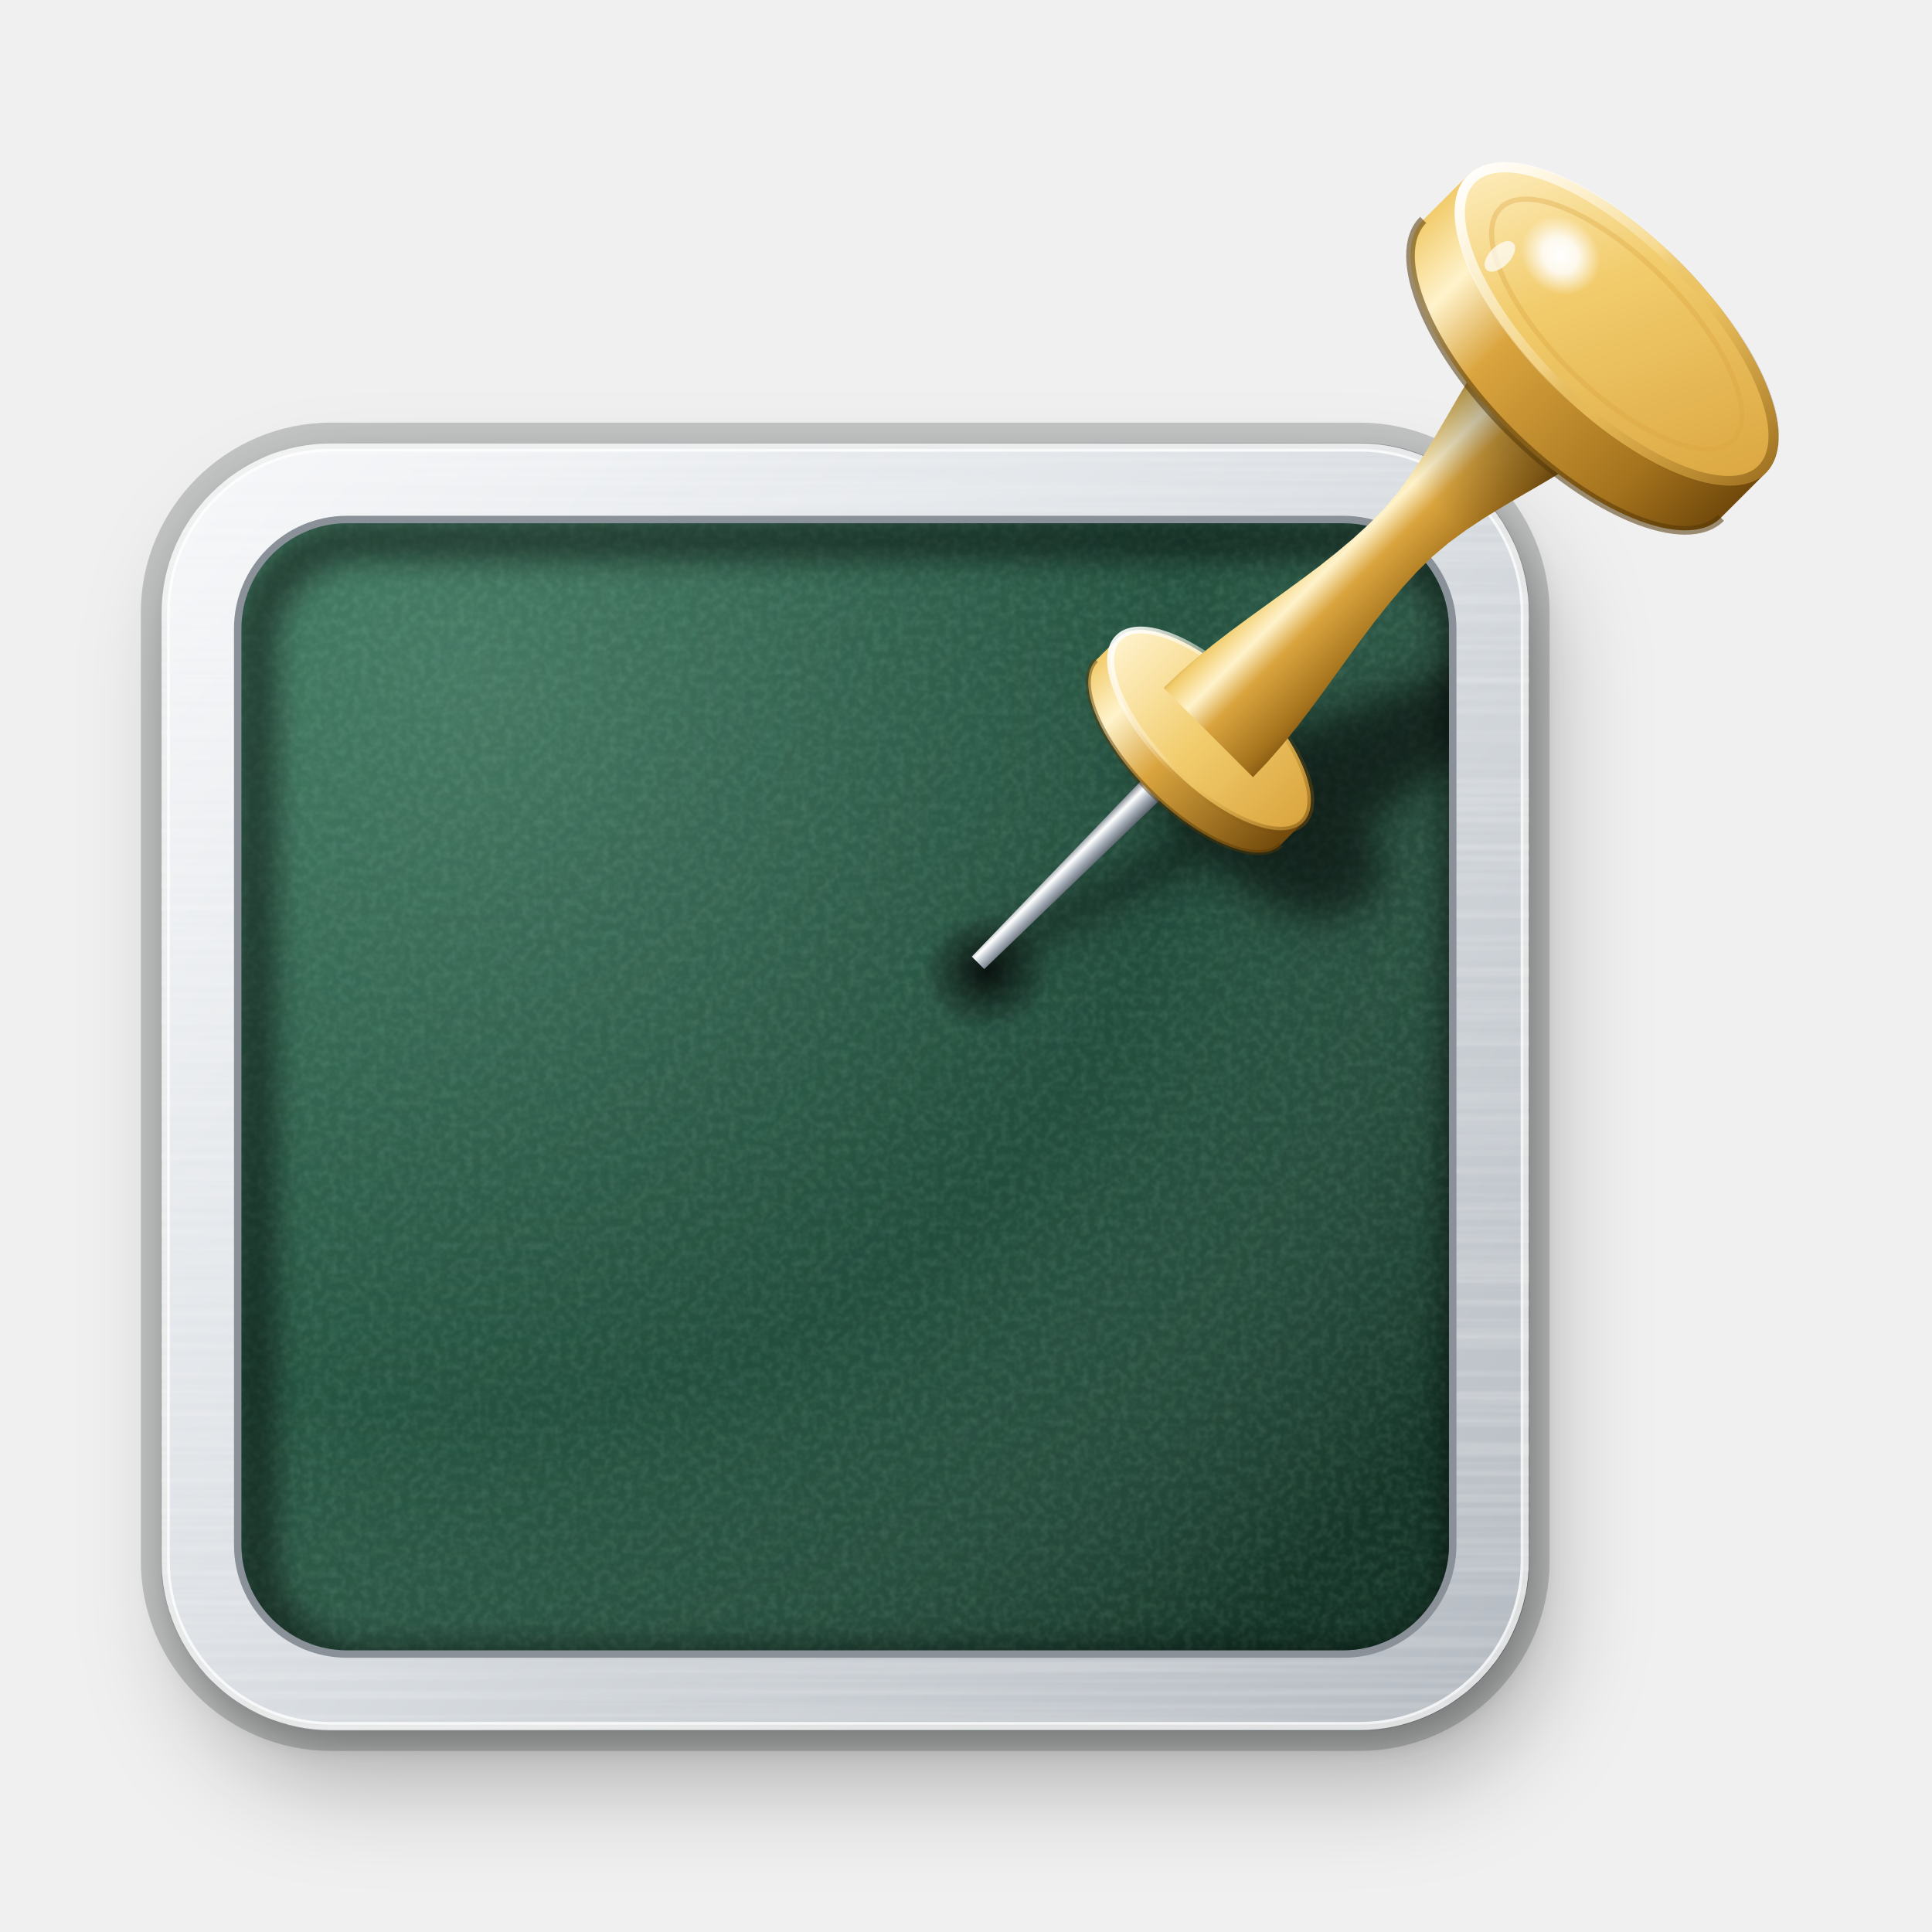
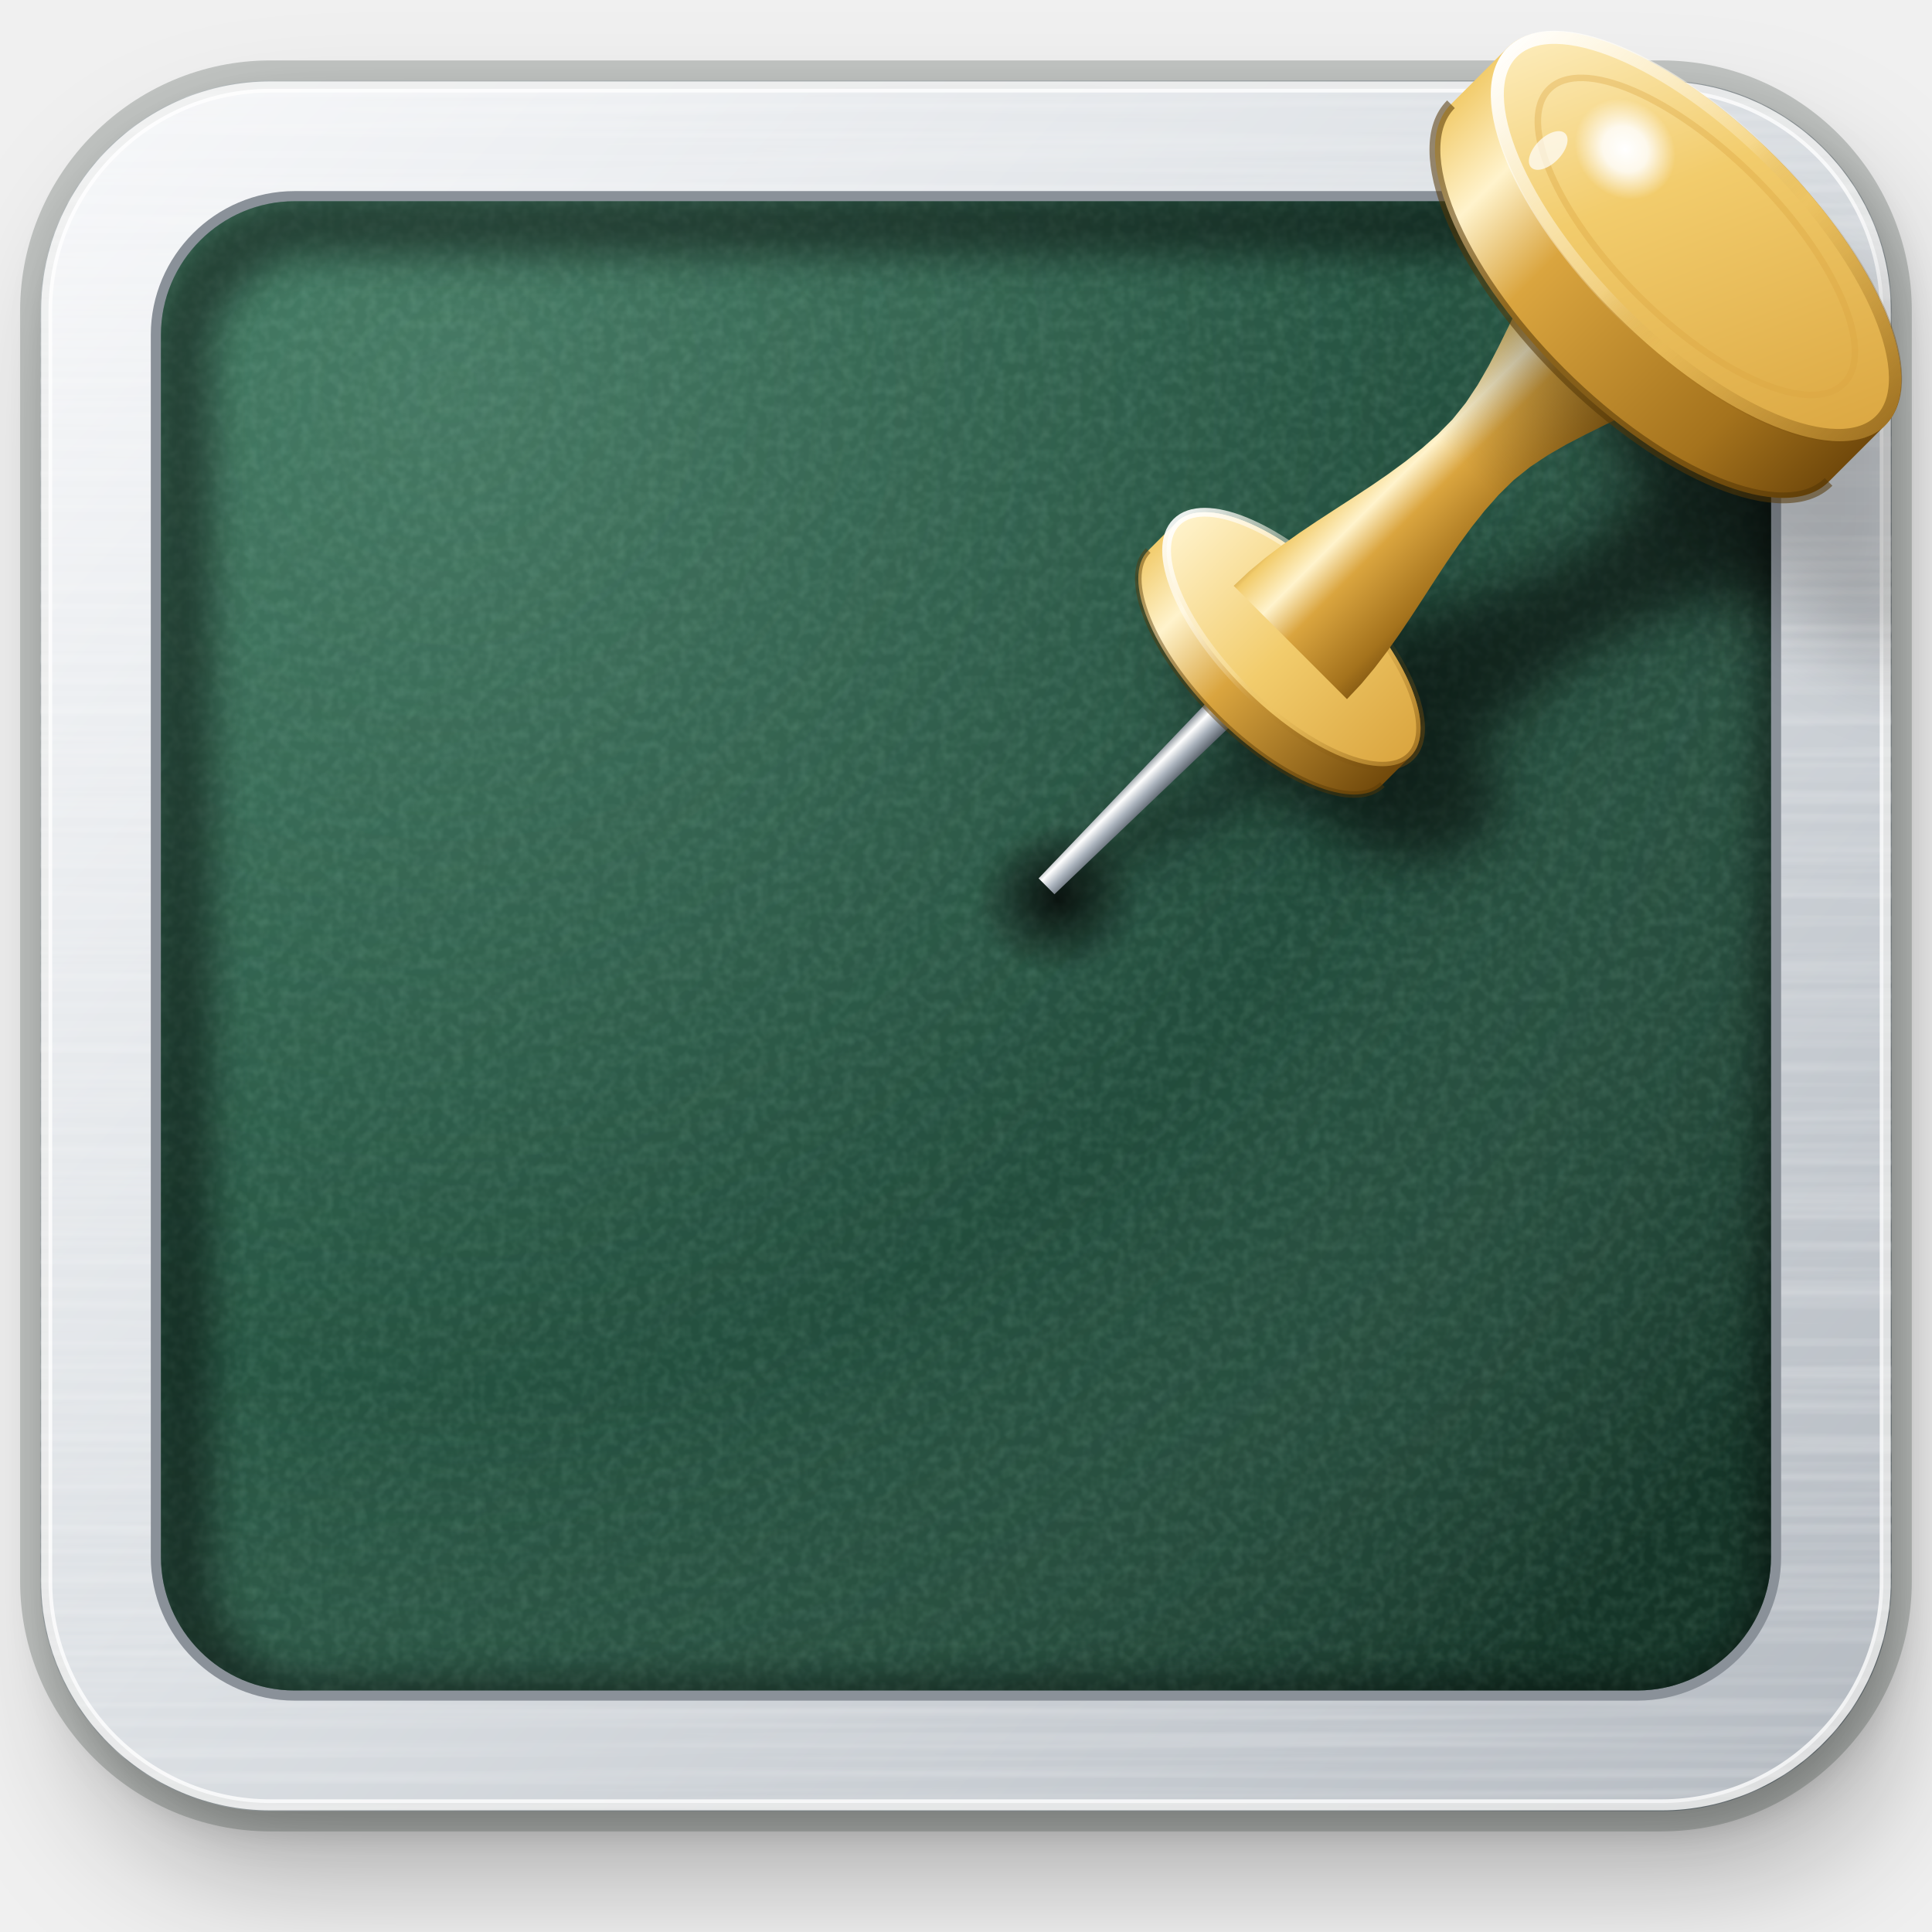
<svg xmlns="http://www.w3.org/2000/svg" viewBox="0 0 256 256" width="48" height="48">
  <defs>
-     <linearGradient id="alu" gradientUnits="userSpaceOnUse" x1="0" y1="0" x2="201.48" y2="189.63">
+     <linearGradient id="alu" gradientUnits="userSpaceOnUse" x1="0" y1="0" x2="201.09" y2="187.98">
      <stop offset="0" stop-color="#f7f8fa" />
      <stop offset="0.45" stop-color="#dde1e5" />
      <stop offset="1" stop-color="#b4bac1" />
    </linearGradient>
-     <linearGradient id="aluRim" gradientUnits="userSpaceOnUse" x1="0" y1="0" x2="201.48" y2="189.63">
+     <linearGradient id="aluRim" gradientUnits="userSpaceOnUse" x1="0" y1="0" x2="201.09" y2="187.98">
      <stop offset="0" stop-color="#dde1e5" />
      <stop offset="1" stop-color="#656c74" />
    </linearGradient>
-     <linearGradient id="edge" gradientUnits="userSpaceOnUse" x1="0" y1="0" x2="201.48" y2="0">
+     <linearGradient id="edge" gradientUnits="userSpaceOnUse" x1="0" y1="0" x2="201.09" y2="0">
      <stop offset="0" stop-color="#8a9199" />
      <stop offset="0.5" stop-color="#b4bac1" />
      <stop offset="1" stop-color="#656c74" />
    </linearGradient>
-     <linearGradient id="felt" gradientUnits="userSpaceOnUse" x1="0" y1="0" x2="201.48" y2="189.63">
+     <linearGradient id="felt" gradientUnits="userSpaceOnUse" x1="0" y1="0" x2="201.09" y2="187.98">
      <stop offset="0" stop-color="#2f6a52" />
      <stop offset="0.5" stop-color="#24503f" />
      <stop offset="1" stop-color="#183a2d" />
    </linearGradient>
-     <radialGradient id="feltKey" gradientUnits="userSpaceOnUse" cx="44.33" cy="34.13" r="181.33">
+     <radialGradient id="feltKey" gradientUnits="userSpaceOnUse" cx="44.24" cy="33.84" r="180.98">
      <stop offset="0" stop-color="#d6ffe8" stop-opacity=".16" />
      <stop offset=".6" stop-color="#d6ffe8" stop-opacity="0" />
      <stop offset="1" stop-color="#000e06" stop-opacity=".22" />
    </radialGradient>
    <radialGradient id="hole" cx=".5" cy=".5" r=".5">
      <stop offset="0" stop-color="#000" stop-opacity=".75" />
      <stop offset="1" stop-color="#000" stop-opacity="0" />
    </radialGradient>
-     <linearGradient id="capTop" gradientUnits="userSpaceOnUse" x1="-31" y1="0" x2="27.9" y2="26.04">
+     <linearGradient id="capTop" gradientUnits="userSpaceOnUse" x1="-29" y1="0" x2="26.1" y2="24.36">
      <stop offset="0" stop-color="#fff3cc" />
      <stop offset="0.42" stop-color="#f2cc6c" />
      <stop offset="1" stop-color="#daa53f" />
    </linearGradient>
-     <linearGradient id="capRim" gradientUnits="userSpaceOnUse" x1="-31" y1="0" x2="31" y2="0">
+     <linearGradient id="capRim" gradientUnits="userSpaceOnUse" x1="-29" y1="0" x2="29" y2="0">
      <stop offset="0" stop-color="#f2cc6c" />
      <stop offset="0.16" stop-color="#fff3cc" />
      <stop offset="0.34" stop-color="#daa53f" />
      <stop offset="0.78" stop-color="#a5731d" />
      <stop offset="1" stop-color="#71490b" />
    </linearGradient>
-     <linearGradient id="bevel" gradientUnits="userSpaceOnUse" x1="-31" y1="0" x2="31" y2="0">
+     <linearGradient id="bevel" gradientUnits="userSpaceOnUse" x1="-29" y1="0" x2="29" y2="0">
      <stop offset="0" stop-color="#ffffff" stop-opacity="0.95" />
      <stop offset="0.45" stop-color="#fff6dc" stop-opacity="0.25" />
      <stop offset="0.6" stop-color="#a5731d" stop-opacity="0" />
      <stop offset="1" stop-color="#71490b" stop-opacity="0.55" />
    </linearGradient>
-     <linearGradient id="flBevel" gradientUnits="userSpaceOnUse" x1="-19.22" y1="0" x2="19.22" y2="0">
+     <linearGradient id="flBevel" gradientUnits="userSpaceOnUse" x1="-17.98" y1="0" x2="17.98" y2="0">
      <stop offset="0" stop-color="#ffffff" stop-opacity="0.9" />
      <stop offset="0.45" stop-color="#fff6dc" stop-opacity="0.2" />
      <stop offset="0.6" stop-color="#a5731d" stop-opacity="0" />
      <stop offset="1" stop-color="#71490b" stop-opacity="0.5" />
    </linearGradient>
-     <linearGradient id="grip" gradientUnits="userSpaceOnUse" x1="-11.47" y1="0" x2="11.47" y2="0">
+     <linearGradient id="grip" gradientUnits="userSpaceOnUse" x1="-10.73" y1="0" x2="10.73" y2="0">
      <stop offset="0" stop-color="#a5731d" />
      <stop offset="0.12" stop-color="#f2cc6c" />
      <stop offset="0.3" stop-color="#fff3cc" />
      <stop offset="0.48" stop-color="#daa53f" />
      <stop offset="0.82" stop-color="#a5731d" />
      <stop offset="1" stop-color="#71490b" />
    </linearGradient>
-     <linearGradient id="gripShade" gradientUnits="userSpaceOnUse" x1="0" y1="24.92" x2="0" y2="50.84">
+     <linearGradient id="gripShade" gradientUnits="userSpaceOnUse" x1="0" y1="23.32" x2="0" y2="47.56">
      <stop offset="0" stop-color="#000" stop-opacity="0.45" />
      <stop offset="1" stop-color="#000" stop-opacity="0" />
    </linearGradient>
-     <linearGradient id="flTop" gradientUnits="userSpaceOnUse" x1="-19.22" y1="0" x2="19.22" y2="0">
+     <linearGradient id="flTop" gradientUnits="userSpaceOnUse" x1="-17.98" y1="0" x2="17.98" y2="0">
      <stop offset="0" stop-color="#fff3cc" />
      <stop offset="0.5" stop-color="#f2cc6c" />
      <stop offset="1" stop-color="#daa53f" />
    </linearGradient>
-     <linearGradient id="flRim" gradientUnits="userSpaceOnUse" x1="-19.22" y1="0" x2="19.22" y2="0">
+     <linearGradient id="flRim" gradientUnits="userSpaceOnUse" x1="-17.98" y1="0" x2="17.98" y2="0">
      <stop offset="0" stop-color="#f2cc6c" />
      <stop offset="0.2" stop-color="#fff3cc" />
      <stop offset="0.45" stop-color="#daa53f" />
      <stop offset="1" stop-color="#71490b" />
    </linearGradient>
-     <linearGradient id="needle" gradientUnits="userSpaceOnUse" x1="-2.17" y1="0" x2="2.17" y2="0">
+     <linearGradient id="needle" gradientUnits="userSpaceOnUse" x1="-2.03" y1="0" x2="2.03" y2="0">
      <stop offset="0" stop-color="#6f7983" />
      <stop offset="0.3" stop-color="#ffffff" />
      <stop offset="0.6" stop-color="#a9b2bc" />
      <stop offset="1" stop-color="#4d555e" />
    </linearGradient>
    <radialGradient id="spec" cx=".5" cy=".5" r=".5">
      <stop offset="0" stop-color="#fff" />
      <stop offset=".45" stop-color="#fff" stop-opacity=".85" />
      <stop offset="1" stop-color="#fff" stop-opacity="0" />
    </radialGradient>
    <filter id="weave" x="0" y="0" width="1" height="1">
      <feTurbulence type="fractalNoise" baseFrequency=".85" numOctaves="2" seed="7" />
      <feColorMatrix values="0 0 0 0 .6  0 0 0 0 1  0 0 0 0 .8  0 0 0 .6 -.22" />
      <feComposite in2="SourceGraphic" operator="in" />
    </filter>
    <filter id="brush" x="0" y="0" width="1" height="1">
      <feTurbulence type="fractalNoise" baseFrequency=".012 .9" numOctaves="2" seed="3" />
      <feColorMatrix values="0 0 0 0 1  0 0 0 0 1  0 0 0 0 1  0 0 0 .9 -.35" />
      <feComposite in2="SourceGraphic" operator="in" />
    </filter>
    <filter id="blurS" x="-30%" y="-30%" width="160%" height="160%">
      <feGaussianBlur stdDeviation="2" />
    </filter>
    <filter id="blurM" x="-30%" y="-30%" width="160%" height="160%">
      <feGaussianBlur stdDeviation="4.5" />
    </filter>
    <filter id="blurL" x="-30%" y="-30%" width="160%" height="170%">
      <feGaussianBlur stdDeviation="7" />
    </filter>
    <clipPath id="feltClip">
-       <path d="M27.37 11.85 L174.11 11.85 C182.65 11.85 189.63 18.84 189.63 27.37 L189.63 162.26 C189.63 170.79 182.65 177.78 174.11 177.78 L27.37 177.78 C18.84 177.78 11.85 170.79 11.85 162.26 L11.85 27.37 C11.85 18.84 18.84 11.85 27.37 11.85 Z" />
+       <path d="M27.62 13.11 L173.47 13.11 C181.45 13.11 187.98 19.64 187.98 27.62 L187.98 160.36 C187.98 168.33 181.45 174.86 173.47 174.86 L27.62 174.86 C19.64 174.86 13.11 168.33 13.11 160.36 L13.11 27.62 C13.11 19.64 19.64 13.11 27.62 13.11 Z" />
    </clipPath>
    <clipPath id="faceClip">
-       <path d="M25 0 L176.48 0 C190.23 0 201.48 11.25 201.48 25 L201.48 164.63 C201.48 178.38 190.23 189.63 176.48 189.63 L25 189.63 C11.25 189.63 0 178.38 0 164.63 L0 25 C0 11.25 11.25 0 25 0 Z" />
+       <path d="M25 0 L176.09 0 C189.84 0 201.09 11.25 201.09 25 L201.09 162.98 C201.09 176.73 189.84 187.98 176.09 187.98 L25 187.98 C11.25 187.98 0 176.73 0 162.98 L0 25 C0 11.25 11.25 0 25 0 Z" />
    </clipPath>
  </defs>
-   <g transform="translate(21.33 58.67) scale(0.9)">
-     <path d="M28 8 L179.48 8 C193.23 8 204.48 19.25 204.48 33 L204.48 172.63 C204.48 186.38 193.23 197.63 179.48 197.63 L28 197.63 C14.25 197.63 3 186.38 3 172.63 L3 33 C3 19.25 14.25 8 28 8 Z" fill="#000" opacity=".26" filter="url(#blurL)" />
-     <path d="M26 2 L177.48 2 C191.23 2 202.48 13.25 202.48 27 L202.48 166.63 C202.48 180.38 191.23 191.63 177.48 191.63 L26 191.63 C12.25 191.63 1 180.38 1 166.63 L1 27 C1 13.25 12.25 2 26 2 Z" fill="#000" opacity=".18" filter="url(#blurS)" />
-     <path d="M25 0 L176.48 0 C190.23 0 201.48 11.25 201.48 25 L201.48 164.63 C201.48 178.38 190.23 189.63 176.48 189.63 L25 189.63 C11.25 189.63 0 178.38 0 164.63 L0 25 C0 11.25 11.25 0 25 0 Z" fill="url(#aluRim)" />
-     <path d="M25 0 L176.48 0 C190.23 0 201.48 11.25 201.48 25 L201.48 164.63 C201.48 178.38 190.23 189.63 176.48 189.63 L25 189.63 C11.25 189.63 0 178.38 0 164.63 L0 25 C0 11.25 11.25 0 25 0 Z" fill="none" stroke="#1d2a24" stroke-opacity=".22" stroke-width="5.93" />
-     <path d="M25 0.9 L176.48 0.9 C189.74 0.9 200.58 11.74 200.58 25 L200.58 164.63 C200.58 177.88 189.74 188.73 176.48 188.73 L25 188.73 C11.75 188.73 0.9 177.88 0.9 164.63 L0.9 25 C0.9 11.75 11.74 0.9 25 0.9 Z" fill="url(#alu)" />
-     <path d="M25 0.7 L176.48 0.7 C189.85 0.7 200.78 11.63 200.78 25 L200.78 164.63 C200.78 177.99 189.85 188.93 176.48 188.93 L25 188.93 C11.63 188.93 0.7 177.99 0.7 164.63 L0.7 25 C0.7 11.63 11.63 0.7 25 0.7 Z" fill="none" stroke="#fff" stroke-opacity=".8" stroke-width="1.2" />
-     <path d="M25 0 L176.48 0 C190.23 0 201.48 11.25 201.48 25 L201.48 164.63 C201.48 178.38 190.23 189.63 176.48 189.63 L25 189.63 C11.25 189.63 0 178.38 0 164.63 L0 25 C0 11.25 11.25 0 25 0 Z M27.37 11.85 L174.11 11.85 C182.65 11.85 189.63 18.84 189.63 27.37 L189.63 162.26 C189.63 170.79 182.65 177.78 174.11 177.78 L27.37 177.78 C18.84 177.78 11.85 170.79 11.85 162.26 L11.85 27.37 C11.85 18.84 18.84 11.85 27.37 11.85 Z" fill-rule="evenodd" fill="#fff" filter="url(#brush)" opacity=".5" />
-     <path d="M27.37 10.75 L174.11 10.75 C183.25 10.75 190.73 18.23 190.73 27.37 L190.73 162.26 C190.73 171.4 183.25 178.88 174.11 178.88 L27.37 178.88 C18.23 178.88 10.75 171.4 10.75 162.26 L10.75 27.37 C10.75 18.23 18.23 10.75 27.37 10.75 Z" fill="#8a9199" />
-     <path d="M27.37 11.85 L174.11 11.85 C182.65 11.85 189.63 18.84 189.63 27.37 L189.63 162.26 C189.63 170.79 182.65 177.78 174.11 177.78 L27.37 177.78 C18.84 177.78 11.85 170.79 11.85 162.26 L11.85 27.37 C11.85 18.84 18.84 11.85 27.37 11.85 Z" fill="url(#felt)" />
-     <path d="M27.37 11.85 L174.11 11.85 C182.65 11.85 189.63 18.84 189.63 27.37 L189.63 162.26 C189.63 170.79 182.65 177.78 174.11 177.78 L27.37 177.78 C18.84 177.78 11.85 170.79 11.85 162.26 L11.85 27.37 C11.85 18.84 18.84 11.85 27.37 11.85 Z" fill="url(#feltKey)" />
+   <g transform="translate(5.33 10.67) scale(1.22)">
+     <path d="M28 8 L179.09 8 C192.84 8 204.09 19.25 204.09 33 L204.09 170.98 C204.09 184.73 192.84 195.98 179.09 195.98 L28 195.98 C14.25 195.98 3 184.73 3 170.98 L3 33 C3 19.25 14.25 8 28 8 Z" fill="#000" opacity=".26" filter="url(#blurL)" />
+     <path d="M26 2 L177.09 2 C190.84 2 202.09 13.25 202.09 27 L202.09 164.98 C202.09 178.73 190.84 189.98 177.09 189.98 L26 189.98 C12.25 189.98 1 178.73 1 164.98 L1 27 C1 13.25 12.25 2 26 2 Z" fill="#000" opacity=".18" filter="url(#blurS)" />
+     <path d="M25 0 L176.09 0 C189.84 0 201.09 11.25 201.09 25 L201.09 162.98 C201.09 176.73 189.84 187.98 176.09 187.98 L25 187.98 C11.25 187.98 0 176.73 0 162.98 L0 25 C0 11.25 11.25 0 25 0 Z" fill="url(#aluRim)" />
+     <path d="M25 0 L176.09 0 C189.84 0 201.09 11.25 201.09 25 L201.09 162.98 C201.09 176.73 189.84 187.98 176.09 187.98 L25 187.98 C11.25 187.98 0 176.73 0 162.98 L0 25 C0 11.25 11.25 0 25 0 Z" fill="none" stroke="#1d2a24" stroke-opacity=".22" stroke-width="4.37" />
+     <path d="M25 0.9 L176.09 0.9 C189.35 0.9 200.19 11.74 200.19 25 L200.19 162.98 C200.19 176.23 189.35 187.08 176.09 187.08 L25 187.08 C11.75 187.08 0.9 176.23 0.9 162.98 L0.9 25 C0.9 11.75 11.74 0.9 25 0.9 Z" fill="url(#alu)" />
+     <path d="M25 0.7 L176.09 0.7 C189.46 0.7 200.39 11.63 200.39 25 L200.39 162.98 C200.39 176.34 189.46 187.28 176.09 187.28 L25 187.28 C11.63 187.28 0.7 176.34 0.7 162.98 L0.7 25 C0.7 11.63 11.63 0.7 25 0.7 Z" fill="none" stroke="#fff" stroke-opacity=".8" stroke-width="1.2" />
+     <path d="M25 0 L176.09 0 C189.84 0 201.09 11.25 201.09 25 L201.09 162.98 C201.09 176.73 189.84 187.98 176.09 187.98 L25 187.98 C11.25 187.98 0 176.73 0 162.98 L0 25 C0 11.25 11.25 0 25 0 Z M27.62 13.11 L173.47 13.11 C181.45 13.11 187.98 19.64 187.98 27.62 L187.98 160.36 C187.98 168.33 181.45 174.86 173.47 174.86 L27.62 174.86 C19.64 174.86 13.11 168.33 13.11 160.36 L13.11 27.62 C13.11 19.64 19.64 13.11 27.62 13.11 Z" fill-rule="evenodd" fill="#fff" filter="url(#brush)" opacity=".5" />
+     <path d="M27.62 12.01 L173.47 12.01 C182.05 12.01 189.08 19.04 189.08 27.62 L189.08 160.36 C189.08 168.94 182.05 175.96 173.47 175.96 L27.62 175.96 C19.04 175.96 12.01 168.94 12.01 160.36 L12.01 27.62 C12.01 19.04 19.04 12.01 27.62 12.01 Z" fill="#8a9199" />
+     <path d="M27.62 13.11 L173.47 13.11 C181.45 13.11 187.98 19.64 187.98 27.62 L187.98 160.36 C187.98 168.33 181.45 174.86 173.47 174.86 L27.62 174.86 C19.64 174.86 13.11 168.33 13.11 160.36 L13.11 27.62 C13.11 19.64 19.64 13.11 27.62 13.11 Z" fill="url(#felt)" />
+     <path d="M27.62 13.11 L173.47 13.11 C181.45 13.11 187.98 19.64 187.98 27.62 L187.98 160.36 C187.98 168.33 181.45 174.86 173.47 174.86 L27.62 174.86 C19.64 174.86 13.11 168.33 13.11 160.36 L13.11 27.62 C13.11 19.64 19.64 13.11 27.62 13.11 Z" fill="url(#feltKey)" />
    <g clip-path="url(#feltClip)">
-       <rect x="0" y="0" width="201.48" height="189.63" fill="#fff" filter="url(#weave)" opacity=".32" />
-       <path d="M27.37 11.85 L174.11 11.85 C182.65 11.85 189.63 18.84 189.63 27.37 L189.63 162.26 C189.63 170.79 182.65 177.78 174.11 177.78 L27.37 177.78 C18.84 177.78 11.85 170.79 11.85 162.26 L11.85 27.37 C11.85 18.84 18.84 11.85 27.37 11.85 Z" fill="none" stroke="#000" stroke-opacity=".45" stroke-width="6.52" filter="url(#blurS)" transform="translate(2 2.4)" />
+       <rect x="0" y="0" width="201.09" height="187.98" fill="#fff" filter="url(#weave)" opacity=".32" />
+       <path d="M27.62 13.11 L173.47 13.11 C181.45 13.11 187.98 19.64 187.98 27.62 L187.98 160.36 C187.98 168.33 181.45 174.86 173.47 174.86 L27.62 174.86 C19.64 174.86 13.11 168.33 13.11 160.36 L13.11 27.62 C13.11 19.64 19.64 13.11 27.62 13.11 Z" fill="none" stroke="#000" stroke-opacity=".45" stroke-width="7.21" filter="url(#blurS)" transform="translate(2 2.4)" />
      <g opacity=".42" filter="url(#blurM)">
-         <g transform="matrix(1.14 0.16 -0.14 0.84 -6.09 -7)">
-           <g transform="translate(223.53 -26.67) rotate(45)">
-             <path d="M-31 13.02 A31 13.02 0 0 1 31 13.02 L31 22.32 A31 13.02 0 0 1 -31 22.32 Z" />
-             <path d="M-11.47 22.32 L-11.33 25.45 L-10.95 28.59 L-10.38 31.72 L-9.66 34.86 L-8.86 37.99 L-8.01 41.13 L-7.18 44.26 L-6.41 47.4 L-5.76 50.53 L-5.27 53.67 L-5 56.8 L-4.98 59.93 L-5.13 63.07 L-5.41 66.2 L-5.78 69.34 L-6.24 72.47 L-6.74 75.61 L-7.26 78.74 L-7.77 81.88 L-8.25 85.01 L-8.67 88.15 L-9 91.28 L-9.22 94.42 L-9.3 97.55 L9.3 97.55 L9.22 94.42 L9 91.28 L8.67 88.15 L8.25 85.01 L7.77 81.88 L7.26 78.74 L6.74 75.61 L6.24 72.47 L5.78 69.34 L5.41 66.2 L5.13 63.07 L4.98 59.93 L5 56.8 L5.27 53.67 L5.76 50.53 L6.41 47.4 L7.18 44.26 L8.01 41.13 L8.86 37.99 L9.66 34.86 L10.38 31.72 L10.95 28.59 L11.33 25.45 L11.47 22.32 Z" />
-             <path d="M-19.22 97.55 L-19.22 102.2 A19.22 8.07 0 0 0 19.22 102.2 L19.22 97.55 A19.22 8.07 0 0 0 -19.22 97.55 Z" />
-             <path d="M-2.17 100.2 L2.17 100.2 L1.52 146 L-1.52 146 Z" />
+         <g transform="matrix(1.14 0.16 -0.14 0.84 -3.03 -3.48)">
+           <g transform="translate(188.49 8.32) rotate(45)">
+             <path d="M-29 12.18 A29 12.18 0 0 1 29 12.18 L29 20.88 A29 12.18 0 0 1 -29 20.88 Z" />
+             <path d="M-10.73 20.88 L-10.6 23.1 L-10.24 25.31 L-9.71 27.53 L-9.04 29.74 L-8.28 31.96 L-7.49 34.17 L-6.72 36.39 L-6 38.6 L-5.39 40.82 L-4.93 43.03 L-4.68 45.25 L-4.66 47.47 L-4.8 49.68 L-5.06 51.9 L-5.41 54.11 L-5.83 56.33 L-6.3 58.54 L-6.79 60.76 L-7.27 62.97 L-7.72 65.19 L-8.11 67.4 L-8.42 69.62 L-8.63 71.83 L-8.7 74.05 L8.7 74.05 L8.63 71.83 L8.42 69.62 L8.11 67.4 L7.72 65.19 L7.27 62.97 L6.79 60.76 L6.3 58.54 L5.83 56.33 L5.41 54.11 L5.06 51.9 L4.8 49.68 L4.66 47.47 L4.68 45.25 L4.93 43.03 L5.39 40.82 L6 38.6 L6.72 36.39 L7.49 34.17 L8.28 31.96 L9.04 29.74 L9.71 27.53 L10.24 25.31 L10.6 23.1 L10.73 20.88 Z" />
+             <path d="M-17.98 74.05 L-17.98 78.4 A17.98 7.55 0 0 0 17.98 78.4 L17.98 74.05 A17.98 7.55 0 0 0 -17.98 74.05 Z" />
+             <path d="M-2.03 76.4 L2.03 76.4 L1.42 112 L-1.42 112 Z" />
          </g>
        </g>
      </g>
      <g opacity=".3" filter="url(#blurS)">
-         <g transform="matrix(1.14 0.16 -0.14 0.84 -6.09 -7)">
-           <g transform="translate(223.53 -26.67) rotate(45)">
-             <path d="M-31 13.02 A31 13.02 0 0 1 31 13.02 L31 22.32 A31 13.02 0 0 1 -31 22.32 Z" />
-             <path d="M-11.47 22.32 L-11.33 25.45 L-10.95 28.59 L-10.38 31.72 L-9.66 34.86 L-8.86 37.99 L-8.01 41.13 L-7.18 44.26 L-6.41 47.4 L-5.76 50.53 L-5.27 53.67 L-5 56.8 L-4.98 59.93 L-5.13 63.07 L-5.41 66.2 L-5.78 69.34 L-6.24 72.47 L-6.74 75.61 L-7.26 78.74 L-7.77 81.88 L-8.25 85.01 L-8.67 88.15 L-9 91.28 L-9.22 94.42 L-9.3 97.55 L9.3 97.55 L9.22 94.42 L9 91.28 L8.67 88.15 L8.25 85.01 L7.77 81.88 L7.26 78.74 L6.74 75.61 L6.24 72.47 L5.78 69.34 L5.41 66.2 L5.13 63.07 L4.98 59.93 L5 56.8 L5.27 53.67 L5.76 50.53 L6.41 47.4 L7.18 44.26 L8.01 41.13 L8.86 37.99 L9.66 34.86 L10.38 31.72 L10.95 28.59 L11.33 25.45 L11.47 22.32 Z" />
-             <path d="M-19.22 97.55 L-19.22 102.2 A19.22 8.07 0 0 0 19.22 102.2 L19.22 97.55 A19.22 8.07 0 0 0 -19.22 97.55 Z" />
-             <path d="M-2.17 100.2 L2.17 100.2 L1.52 146 L-1.52 146 Z" />
+         <g transform="matrix(1.14 0.16 -0.14 0.84 -3.03 -3.48)">
+           <g transform="translate(188.49 8.32) rotate(45)">
+             <path d="M-29 12.18 A29 12.18 0 0 1 29 12.18 L29 20.88 A29 12.18 0 0 1 -29 20.88 Z" />
+             <path d="M-10.73 20.88 L-10.6 23.1 L-10.24 25.31 L-9.71 27.53 L-9.04 29.74 L-8.28 31.96 L-7.49 34.17 L-6.72 36.39 L-6 38.6 L-5.39 40.82 L-4.93 43.03 L-4.68 45.25 L-4.66 47.47 L-4.8 49.68 L-5.06 51.9 L-5.41 54.11 L-5.83 56.33 L-6.3 58.54 L-6.79 60.76 L-7.27 62.97 L-7.72 65.19 L-8.11 67.4 L-8.42 69.62 L-8.63 71.83 L-8.7 74.05 L8.7 74.05 L8.63 71.83 L8.42 69.62 L8.11 67.4 L7.72 65.19 L7.27 62.97 L6.79 60.76 L6.3 58.54 L5.83 56.33 L5.41 54.11 L5.06 51.9 L4.8 49.68 L4.66 47.47 L4.68 45.25 L4.93 43.03 L5.39 40.82 L6 38.6 L6.72 36.39 L7.49 34.17 L8.28 31.96 L9.04 29.74 L9.71 27.53 L10.24 25.31 L10.6 23.1 L10.73 20.88 Z" />
+             <path d="M-17.98 74.05 L-17.98 78.4 A17.98 7.55 0 0 0 17.98 78.4 L17.98 74.05 A17.98 7.55 0 0 0 -17.98 74.05 Z" />
+             <path d="M-2.03 76.4 L2.03 76.4 L1.42 112 L-1.42 112 Z" />
          </g>
        </g>
      </g>
    </g>
-     <ellipse cx="121.5" cy="77.96" rx="9.55" ry="8.68" fill="url(#hole)" />
+     <ellipse cx="110.49" cy="88.92" rx="8.93" ry="8.12" fill="url(#hole)" />
    <g clip-path="url(#faceClip)">
      <g opacity=".22" filter="url(#blurM)">
-         <g transform="matrix(1.14 0.16 -0.14 0.84 -6.09 -7)">
-           <g transform="translate(223.53 -26.67) rotate(45)">
-             <path d="M-31 13.02 A31 13.02 0 0 1 31 13.02 L31 22.32 A31 13.02 0 0 1 -31 22.32 Z" />
+         <g transform="matrix(1.14 0.16 -0.14 0.84 -3.03 -3.48)">
+           <g transform="translate(188.49 8.32) rotate(45)">
+             <path d="M-29 12.18 A29 12.18 0 0 1 29 12.18 L29 20.88 A29 12.18 0 0 1 -29 20.88 Z" />
          </g>
        </g>
      </g>
    </g>
-     <g transform="translate(223.53 -26.67) rotate(45)">
-       <path d="M-2.17 100.2 L2.17 100.2 L1.3 146 L-1.3 146 Z" fill="url(#needle)" />
-       <path d="M-19.22 97.55 L-19.22 102.2 A19.22 8.07 0 0 0 19.22 102.2 L19.22 97.55 A19.22 8.07 0 0 0 -19.22 97.55 Z" fill="url(#flRim)" />
-       <path d="M-19.22 102.2 A19.22 8.07 0 0 0 19.22 102.2" fill="none" stroke="#553806" stroke-opacity=".45" stroke-width="0.76" />
-       <path d="M-19.22 97.55 A19.22 8.07 0 1 0 19.22 97.55 A19.22 8.07 0 1 0 -19.22 97.55 Z" fill="url(#flTop)" />
-       <path d="M-19.22 97.55 A19.22 8.07 0 1 0 19.22 97.55 A19.22 8.07 0 1 0 -19.22 97.55 Z" fill="none" stroke="url(#flBevel)" stroke-width="1.01" />
-       <path d="M-11.47 21.32 L-11.33 24.52 L-10.95 27.71 L-10.38 30.91 L-9.66 34.11 L-8.86 37.31 L-8.01 40.5 L-7.18 43.7 L-6.41 46.9 L-5.76 50.09 L-5.27 53.29 L-5 56.49 L-4.98 59.68 L-5.13 62.88 L-5.41 66.08 L-5.78 69.28 L-6.24 72.47 L-6.74 75.67 L-7.26 78.87 L-7.77 82.06 L-8.25 85.26 L-8.67 88.46 L-9 91.66 L-9.22 94.85 L-9.3 98.05 L9.3 98.05 L9.22 94.85 L9 91.66 L8.67 88.46 L8.25 85.26 L7.77 82.06 L7.26 78.87 L6.74 75.67 L6.24 72.47 L5.78 69.28 L5.41 66.08 L5.13 62.88 L4.98 59.68 L5 56.49 L5.27 53.29 L5.76 50.09 L6.41 46.9 L7.18 43.7 L8.01 40.5 L8.86 37.31 L9.66 34.11 L10.38 30.91 L10.95 27.71 L11.33 24.52 L11.47 21.32 Z" fill="url(#grip)" />
-       <path d="M-11.47 21.32 L-11.33 24.52 L-10.95 27.71 L-10.38 30.91 L-9.66 34.11 L-8.86 37.31 L-8.01 40.5 L-7.18 43.7 L-6.41 46.9 L-5.76 50.09 L-5.27 53.29 L-5 56.49 L-4.98 59.68 L-5.13 62.88 L-5.41 66.08 L-5.78 69.28 L-6.24 72.47 L-6.74 75.67 L-7.26 78.87 L-7.77 82.06 L-8.25 85.26 L-8.67 88.46 L-9 91.66 L-9.22 94.85 L-9.3 98.05 L9.3 98.05 L9.22 94.85 L9 91.66 L8.67 88.46 L8.25 85.26 L7.77 82.06 L7.26 78.87 L6.74 75.67 L6.24 72.47 L5.78 69.28 L5.41 66.08 L5.13 62.88 L4.98 59.68 L5 56.49 L5.27 53.29 L5.76 50.09 L6.41 46.9 L7.18 43.7 L8.01 40.5 L8.86 37.31 L9.66 34.11 L10.38 30.91 L10.95 27.71 L11.33 24.52 L11.47 21.32 Z" fill="url(#gripShade)" />
-       <path d="M-31 13.02 L-31 22.32 A31 13.02 0 0 0 31 22.32 L31 13.02 A31 13.02 0 0 0 -31 13.02 Z" fill="url(#capRim)" />
-       <path d="M-31 22.32 A31 13.02 0 0 0 31 22.32" fill="none" stroke="#553806" stroke-opacity=".55" stroke-width="1.27" />
-       <path d="M-31 13.02 A31 13.02 0 1 0 31 13.02 A31 13.02 0 1 0 -31 13.02 Z" fill="url(#capTop)" />
-       <path d="M-30.24 13.02 A30.24 12.39 0 1 0 30.24 13.02 A30.24 12.39 0 1 0 -30.24 13.02 Z" fill="none" stroke="url(#bevel)" stroke-width="1.52" />
-       <path d="M-24.18 13.02 A24.18 9.63 0 1 0 24.18 13.02 A24.18 9.63 0 1 0 -24.18 13.02 Z" fill="none" stroke="#daa53f" stroke-opacity=".35" stroke-width="0.76" />
-       <ellipse cx="-13.02" cy="11.72" rx="6.2" ry="5.47" fill="url(#spec)" />
-       <ellipse cx="-19.22" cy="18.13" rx="1.52" ry="2.79" fill="#fff" opacity=".7" />
+     <g transform="translate(188.49 8.32) rotate(45)">
+       <path d="M-2.03 76.4 L2.03 76.4 L1.22 112 L-1.22 112 Z" fill="url(#needle)" />
+       <path d="M-17.98 74.05 L-17.98 78.4 A17.98 7.55 0 0 0 17.98 78.4 L17.98 74.05 A17.98 7.55 0 0 0 -17.98 74.05 Z" fill="url(#flRim)" />
+       <path d="M-17.98 78.4 A17.98 7.55 0 0 0 17.98 78.4" fill="none" stroke="#553806" stroke-opacity=".45" stroke-width="0.71" />
+       <path d="M-17.98 74.05 A17.98 7.55 0 1 0 17.98 74.05 A17.98 7.55 0 1 0 -17.98 74.05 Z" fill="url(#flTop)" />
+       <path d="M-17.98 74.05 A17.98 7.55 0 1 0 17.98 74.05 A17.98 7.55 0 1 0 -17.98 74.05 Z" fill="none" stroke="url(#flBevel)" stroke-width="0.95" />
+       <path d="M-10.73 19.88 L-10.6 22.16 L-10.24 24.44 L-9.71 26.71 L-9.04 28.99 L-8.28 31.27 L-7.49 33.55 L-6.72 35.83 L-6 38.1 L-5.39 40.38 L-4.93 42.66 L-4.68 44.94 L-4.66 47.22 L-4.8 49.49 L-5.06 51.77 L-5.41 54.05 L-5.83 56.33 L-6.3 58.6 L-6.79 60.88 L-7.27 63.16 L-7.72 65.44 L-8.11 67.72 L-8.42 69.99 L-8.63 72.27 L-8.7 74.55 L8.7 74.55 L8.63 72.27 L8.42 69.99 L8.11 67.72 L7.72 65.44 L7.27 63.16 L6.79 60.88 L6.3 58.6 L5.83 56.33 L5.41 54.05 L5.06 51.77 L4.8 49.49 L4.66 47.22 L4.68 44.94 L4.93 42.66 L5.39 40.38 L6 38.1 L6.72 35.83 L7.49 33.55 L8.28 31.27 L9.04 28.99 L9.71 26.71 L10.24 24.44 L10.6 22.16 L10.73 19.88 Z" fill="url(#grip)" />
+       <path d="M-10.73 19.88 L-10.6 22.16 L-10.24 24.44 L-9.71 26.71 L-9.04 28.99 L-8.28 31.27 L-7.49 33.55 L-6.72 35.83 L-6 38.1 L-5.39 40.38 L-4.93 42.66 L-4.68 44.94 L-4.66 47.22 L-4.8 49.49 L-5.06 51.77 L-5.41 54.05 L-5.83 56.33 L-6.3 58.6 L-6.79 60.88 L-7.27 63.16 L-7.72 65.44 L-8.11 67.72 L-8.42 69.99 L-8.63 72.27 L-8.7 74.55 L8.7 74.55 L8.63 72.27 L8.42 69.99 L8.11 67.72 L7.72 65.44 L7.27 63.16 L6.79 60.88 L6.3 58.6 L5.83 56.33 L5.41 54.05 L5.06 51.77 L4.8 49.49 L4.66 47.22 L4.68 44.94 L4.93 42.66 L5.39 40.38 L6 38.1 L6.72 35.83 L7.49 33.55 L8.28 31.27 L9.04 28.99 L9.71 26.71 L10.24 24.44 L10.6 22.16 L10.73 19.88 Z" fill="url(#gripShade)" />
+       <path d="M-29 12.18 L-29 20.88 A29 12.18 0 0 0 29 20.88 L29 12.18 A29 12.18 0 0 0 -29 12.18 Z" fill="url(#capRim)" />
+       <path d="M-29 20.88 A29 12.18 0 0 0 29 20.88" fill="none" stroke="#553806" stroke-opacity=".55" stroke-width="1.18" />
+       <path d="M-29 12.18 A29 12.18 0 1 0 29 12.18 A29 12.18 0 1 0 -29 12.18 Z" fill="url(#capTop)" />
+       <path d="M-28.29 12.18 A28.29 11.59 0 1 0 28.29 12.18 A28.29 11.59 0 1 0 -28.29 12.18 Z" fill="none" stroke="url(#bevel)" stroke-width="1.42" />
+       <path d="M-22.62 12.18 A22.62 9.01 0 1 0 22.62 12.18 A22.62 9.01 0 1 0 -22.62 12.18 Z" fill="none" stroke="#daa53f" stroke-opacity=".35" stroke-width="0.71" />
+       <ellipse cx="-12.18" cy="10.96" rx="5.8" ry="5.12" fill="url(#spec)" />
+       <ellipse cx="-17.98" cy="16.96" rx="1.42" ry="2.61" fill="#fff" opacity=".7" />
    </g>
  </g>
</svg>
